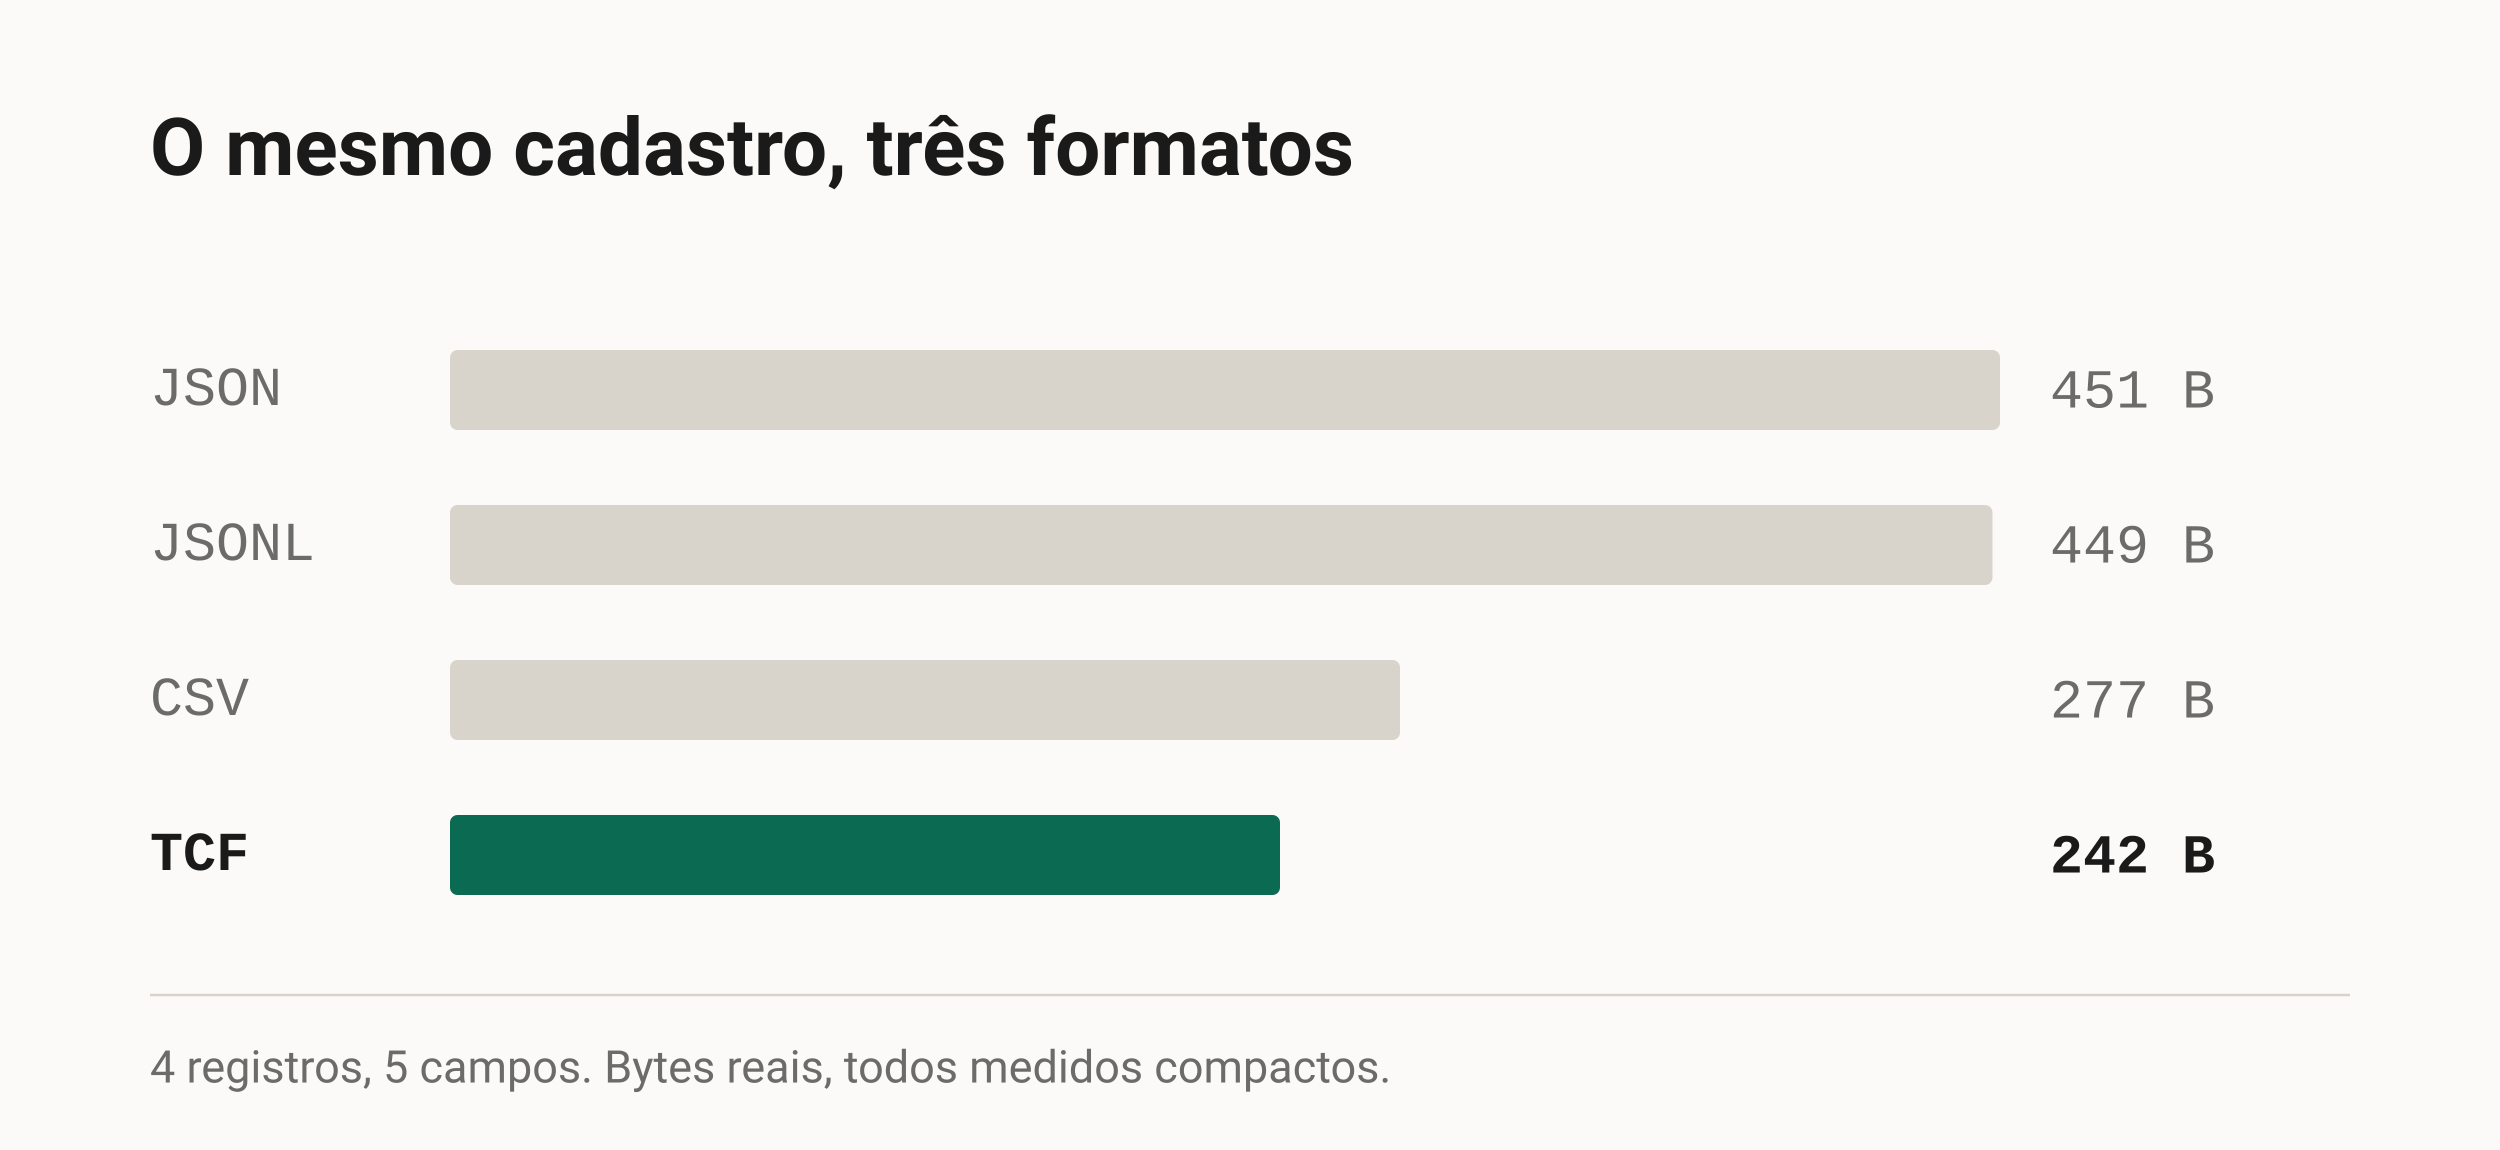
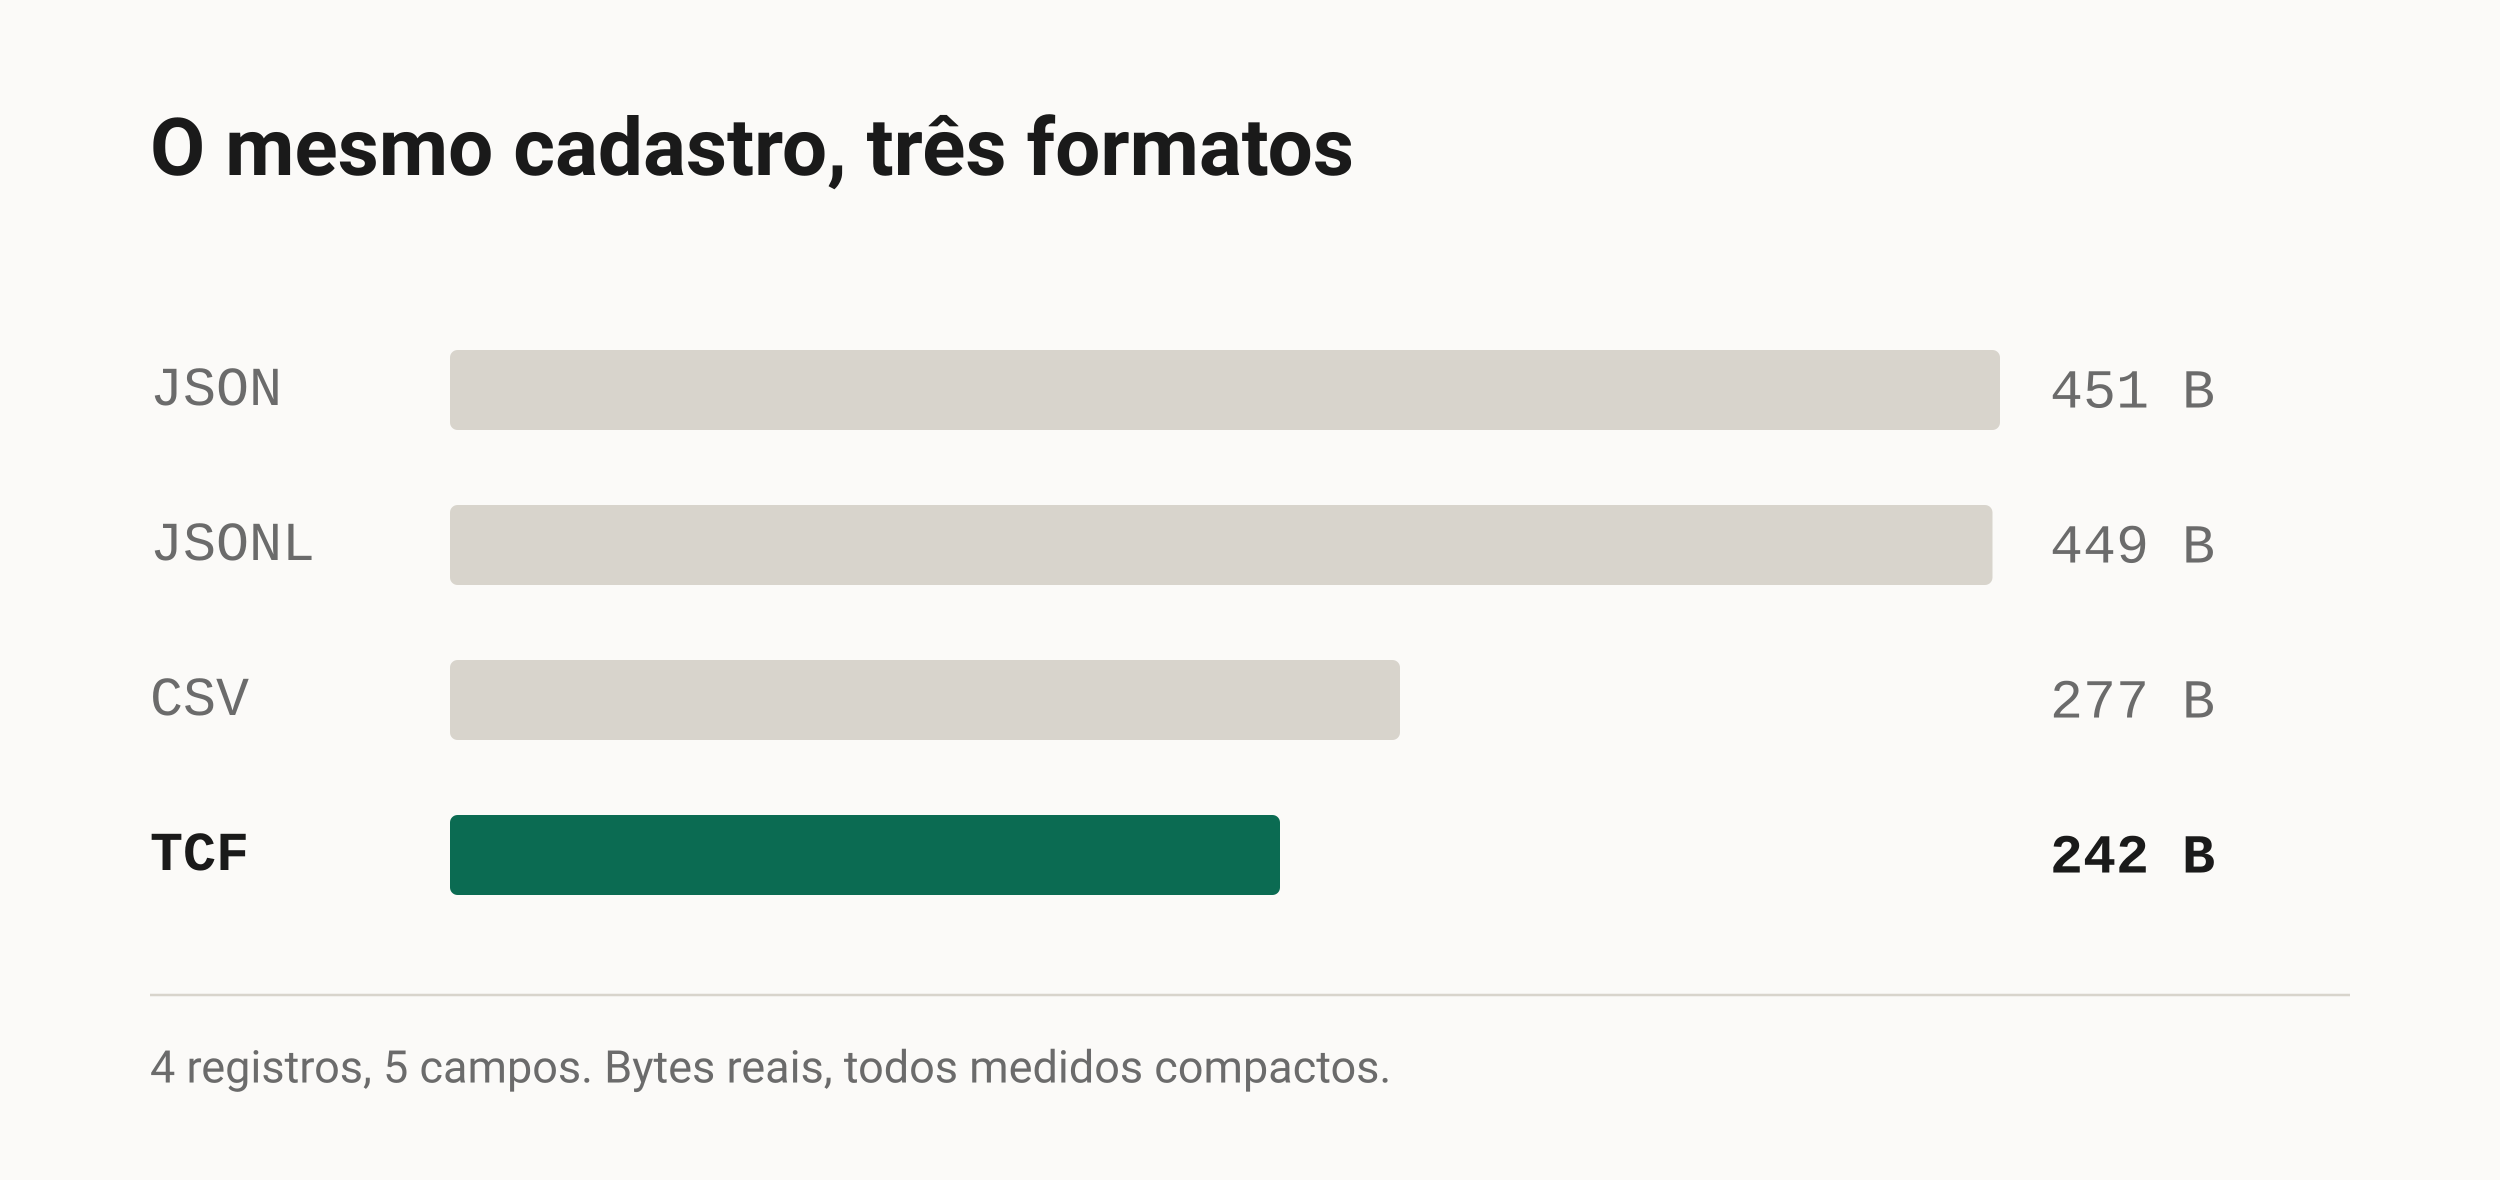
- <svg xmlns="http://www.w3.org/2000/svg" width="1000" height="460" viewBox="0 0 1000 460">
-   <rect width="1000" height="460" fill="#fbfaf8" />
+ <svg xmlns="http://www.w3.org/2000/svg" width="1000" height="472" viewBox="0 0 1000 472">
+   <rect width="1000" height="472" fill="#fbfaf8" />
  <text x="60" y="70" font-family="system-ui, -apple-system, 'Segoe UI', Roboto, Helvetica, Arial, sans-serif" font-size="32" fill="#1a1a1a" font-weight="600" text-anchor="start" xml:space="preserve">O mesmo cadastro, três formatos</text>
  <text x="60" y="162" font-family="ui-monospace, SFMono-Regular, Consolas, 'Liberation Mono', monospace" font-size="22" fill="#6b6b6b" text-anchor="start" xml:space="preserve">JSON</text>
  <rect x="180" y="140" width="620" height="32" rx="3" fill="#d8d4cc" />
  <text x="820" y="163" font-family="ui-monospace, SFMono-Regular, Consolas, 'Liberation Mono', monospace" font-size="22" fill="#6b6b6b" text-anchor="start" xml:space="preserve">451 B</text>
  <text x="60" y="224" font-family="ui-monospace, SFMono-Regular, Consolas, 'Liberation Mono', monospace" font-size="22" fill="#6b6b6b" text-anchor="start" xml:space="preserve">JSONL</text>
  <rect x="180" y="202" width="617" height="32" rx="3" fill="#d8d4cc" />
  <text x="820" y="225" font-family="ui-monospace, SFMono-Regular, Consolas, 'Liberation Mono', monospace" font-size="22" fill="#6b6b6b" text-anchor="start" xml:space="preserve">449 B</text>
  <text x="60" y="286" font-family="ui-monospace, SFMono-Regular, Consolas, 'Liberation Mono', monospace" font-size="22" fill="#6b6b6b" text-anchor="start" xml:space="preserve">CSV</text>
  <rect x="180" y="264" width="380" height="32" rx="3" fill="#d8d4cc" />
  <text x="820" y="287" font-family="ui-monospace, SFMono-Regular, Consolas, 'Liberation Mono', monospace" font-size="22" fill="#6b6b6b" text-anchor="start" xml:space="preserve">277 B</text>
  <text x="60" y="348" font-family="ui-monospace, SFMono-Regular, Consolas, 'Liberation Mono', monospace" font-size="22" fill="#1a1a1a" font-weight="600" text-anchor="start" xml:space="preserve">TCF</text>
  <rect x="180" y="326" width="332" height="32" rx="3" fill="#0b6b52" />
  <text x="820" y="349" font-family="ui-monospace, SFMono-Regular, Consolas, 'Liberation Mono', monospace" font-size="22" fill="#1a1a1a" font-weight="600" text-anchor="start" xml:space="preserve">242 B</text>
  <line x1="60" y1="398" x2="940" y2="398" stroke="#d8d4cc" stroke-width="1" />
  <text x="60" y="433" font-family="system-ui, -apple-system, 'Segoe UI', Roboto, Helvetica, Arial, sans-serif" font-size="18" fill="#6b6b6b" text-anchor="start" xml:space="preserve">4 registros, 5 campos. Bytes reais, todos medidos compactos.</text>
</svg>
